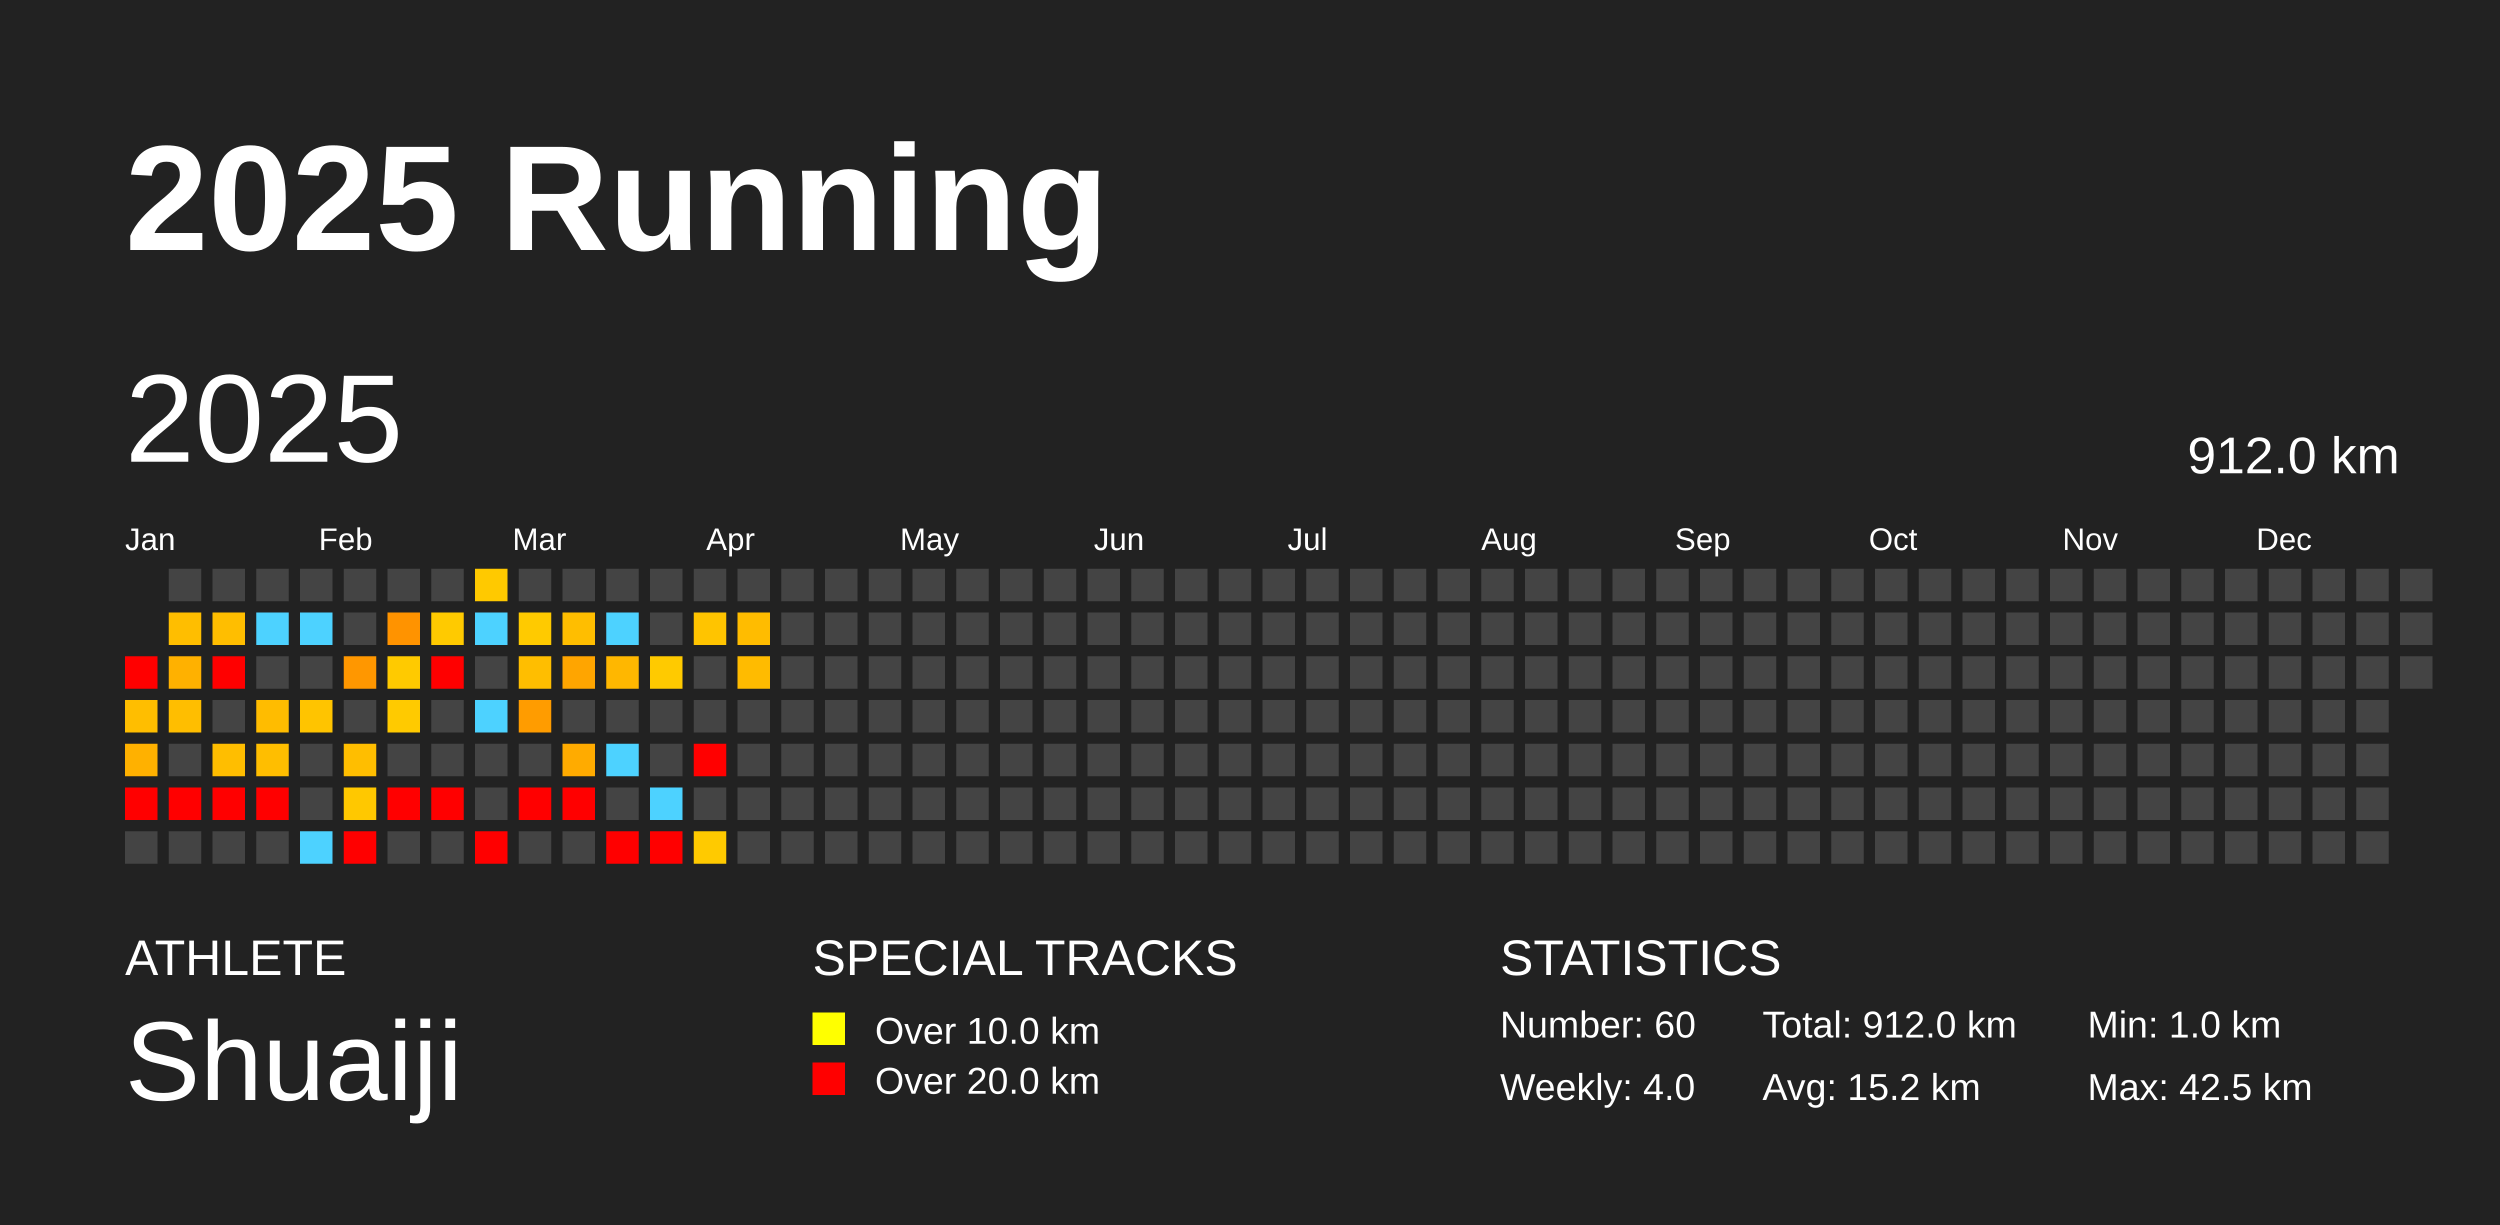
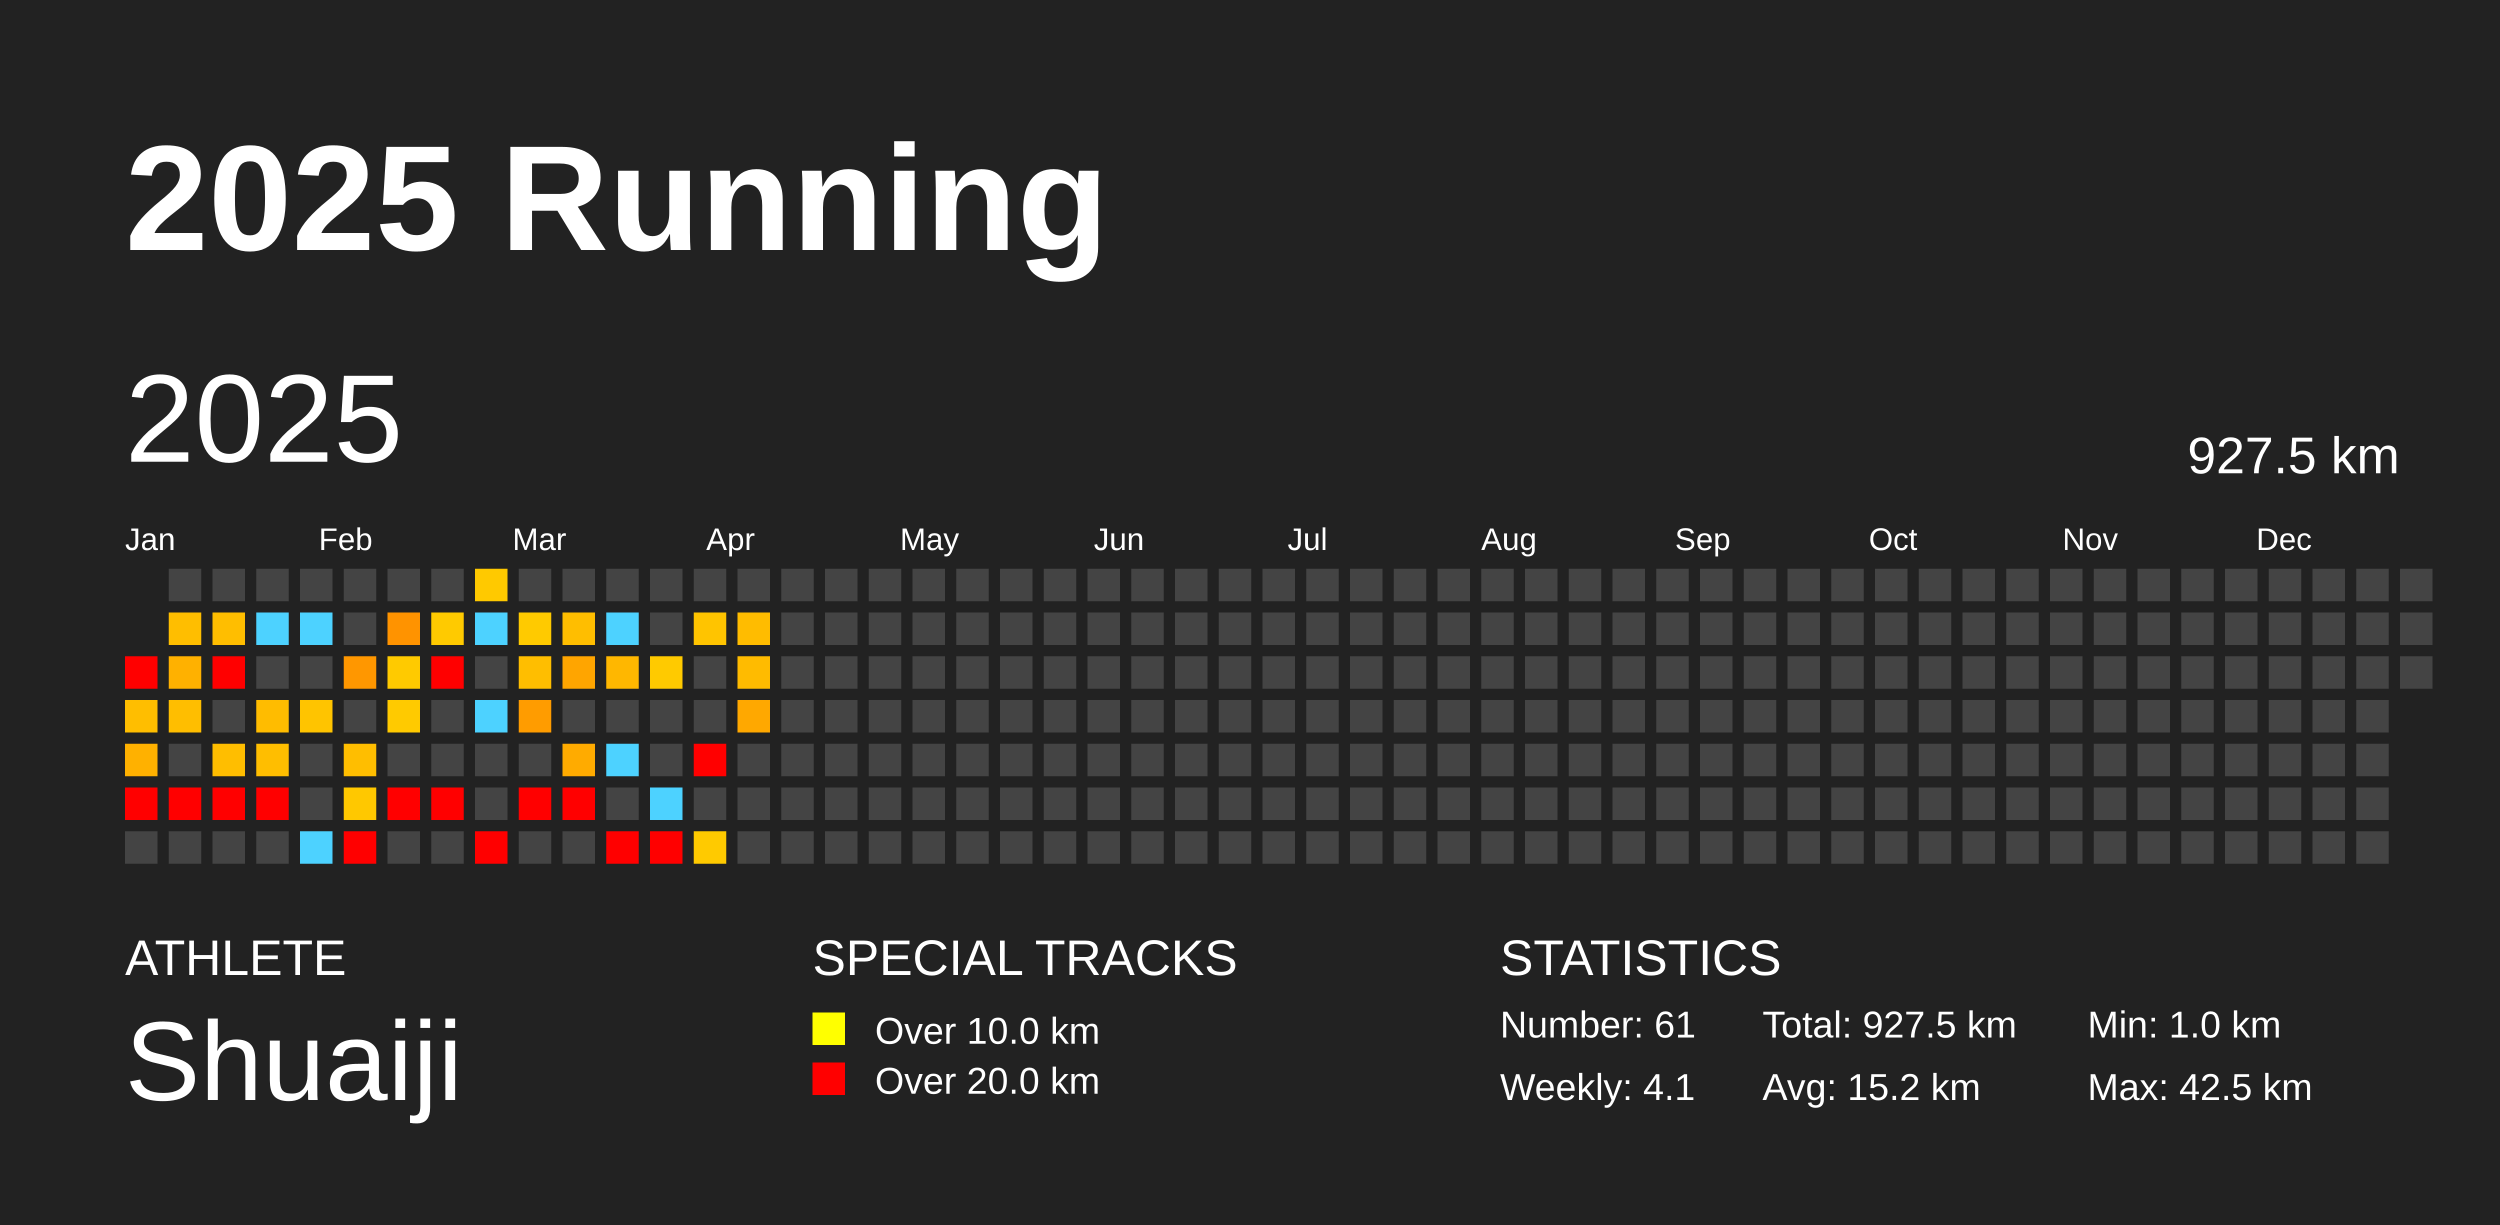
<svg xmlns="http://www.w3.org/2000/svg" baseProfile="full" height="98mm" version="1.1" viewBox="0,0,200,98" width="200mm">
  <defs />
  <rect fill="#222222" height="98" width="200" x="0" y="0" />
  <text fill="#FFFFFF" style="font-size:12px; font-family:Arial; font-weight:bold;" x="10" y="20">2025 Running</text>
  <text fill="#FFFFFF" style="font-size:4px; font-family:Arial" x="10" y="78">ATHLETE</text>
  <text fill="#FFFFFF" style="font-size:9px; font-family:Arial" x="10" y="88">Shuaiji</text>
  <text fill="#FFFFFF" style="font-size:4px; font-family:Arial" x="65" y="78">SPECIAL TRACKS</text>
  <rect fill="yellow" height="2.6" width="2.6" x="65" y="81" />
  <text fill="#FFFFFF" style="font-size:3px; font-family:Arial" x="70" y="83.5">Over 10.0 km</text>
  <rect fill="red" height="2.6" width="2.6" x="65" y="85" />
  <text fill="#FFFFFF" style="font-size:3px; font-family:Arial" x="70" y="87.5">Over 20.0 km</text>
  <text fill="#FFFFFF" style="font-size:4px; font-family:Arial" x="120" y="78">STATISTICS</text>
-   <text fill="#FFFFFF" style="font-size:3px; font-family:Arial" x="120" y="83">Number: 60</text>
-   <text fill="#FFFFFF" style="font-size:3px; font-family:Arial" x="120" y="88">Weekly: 4.0</text>
-   <text fill="#FFFFFF" style="font-size:3px; font-family:Arial" x="141" y="83">Total: 912.0 km</text>
+   <text fill="#FFFFFF" style="font-size:3px; font-family:Arial" x="120" y="83">Number: 61</text>
+   <text fill="#FFFFFF" style="font-size:3px; font-family:Arial" x="120" y="88">Weekly: 4.1</text>
+   <text fill="#FFFFFF" style="font-size:3px; font-family:Arial" x="141" y="83">Total: 927.5 km</text>
  <text fill="#FFFFFF" style="font-size:3px; font-family:Arial" x="141" y="88">Avg: 15.2 km</text>
  <text fill="#FFFFFF" style="font-size:3px; font-family:Arial" x="167" y="83">Min: 1.0 km</text>
  <text fill="#FFFFFF" style="font-size:3px; font-family:Arial" x="167" y="88">Max: 42.5 km</text>
  <text dominant-baseline="hanging" fill="#FFFFFF" style="font-size:10.0px; font-family:Arial;" x="10" y="30">2025</text>
-   <text dominant-baseline="hanging" fill="#FFFFFF" style="font-size:4.125px; font-family:Arial;" x="175" y="35">912.0 km</text>
+   <text dominant-baseline="hanging" fill="#FFFFFF" style="font-size:4.125px; font-family:Arial;" x="175" y="35">927.5 km</text>
  <text fill="#FFFFFF" style="font-size:2.5px; font-family:Arial" x="10.0" y="44">Jan</text>
  <text fill="#FFFFFF" style="font-size:2.5px; font-family:Arial" x="25.5" y="44">Feb</text>
  <text fill="#FFFFFF" style="font-size:2.5px; font-family:Arial" x="41.0" y="44">Mar</text>
  <text fill="#FFFFFF" style="font-size:2.5px; font-family:Arial" x="56.5" y="44">Apr</text>
  <text fill="#FFFFFF" style="font-size:2.5px; font-family:Arial" x="72.0" y="44">May</text>
  <text fill="#FFFFFF" style="font-size:2.5px; font-family:Arial" x="87.5" y="44">Jun</text>
  <text fill="#FFFFFF" style="font-size:2.5px; font-family:Arial" x="103.0" y="44">Jul</text>
  <text fill="#FFFFFF" style="font-size:2.5px; font-family:Arial" x="118.5" y="44">Aug</text>
  <text fill="#FFFFFF" style="font-size:2.5px; font-family:Arial" x="134.0" y="44">Sep</text>
  <text fill="#FFFFFF" style="font-size:2.5px; font-family:Arial" x="149.5" y="44">Oct</text>
  <text fill="#FFFFFF" style="font-size:2.5px; font-family:Arial" x="165.0" y="44">Nov</text>
  <text fill="#FFFFFF" style="font-size:2.5px; font-family:Arial" x="180.5" y="44">Dec</text>
  <rect fill="red" height="2.6" width="2.6" x="10.0" y="52.5" />
  <rect fill="#ffbe00" height="2.6" width="2.6" x="10.0" y="56.0" />
  <rect fill="#ffb100" height="2.6" width="2.6" x="10.0" y="59.5" />
  <rect fill="red" height="2.6" width="2.6" x="10.0" y="63.0" />
  <rect fill="#444444" height="2.6" width="2.6" x="10.0" y="66.5" />
  <rect fill="#444444" height="2.6" width="2.6" x="13.5" y="45.5" />
  <rect fill="#ffbe00" height="2.6" width="2.6" x="13.5" y="49.0" />
  <rect fill="#ffb100" height="2.6" width="2.6" x="13.5" y="52.5" />
  <rect fill="#ffbe00" height="2.6" width="2.6" x="13.5" y="56.0" />
  <rect fill="#444444" height="2.6" width="2.6" x="13.5" y="59.5" />
  <rect fill="red" height="2.6" width="2.6" x="13.5" y="63.0" />
  <rect fill="#444444" height="2.6" width="2.6" x="13.5" y="66.5" />
  <rect fill="#444444" height="2.6" width="2.6" x="17.0" y="45.5" />
  <rect fill="#ffbe00" height="2.6" width="2.6" x="17.0" y="49.0" />
  <rect fill="red" height="2.6" width="2.6" x="17.0" y="52.5" />
  <rect fill="#444444" height="2.6" width="2.6" x="17.0" y="56.0" />
  <rect fill="#ffbe00" height="2.6" width="2.6" x="17.0" y="59.5" />
  <rect fill="red" height="2.6" width="2.6" x="17.0" y="63.0" />
  <rect fill="#444444" height="2.6" width="2.6" x="17.0" y="66.5" />
  <rect fill="#444444" height="2.6" width="2.6" x="20.5" y="45.5" />
  <rect fill="#4dd2ff" height="2.6" width="2.6" x="20.5" y="49.0" />
  <rect fill="#444444" height="2.6" width="2.6" x="20.5" y="52.5" />
  <rect fill="#ffbc00" height="2.6" width="2.6" x="20.5" y="56.0" />
  <rect fill="#ffbe00" height="2.6" width="2.6" x="20.5" y="59.5" />
  <rect fill="red" height="2.6" width="2.6" x="20.5" y="63.0" />
  <rect fill="#444444" height="2.6" width="2.6" x="20.5" y="66.5" />
  <rect fill="#444444" height="2.6" width="2.6" x="24.0" y="45.5" />
  <rect fill="#4dd2ff" height="2.6" width="2.6" x="24.0" y="49.0" />
  <rect fill="#444444" height="2.6" width="2.6" x="24.0" y="52.5" />
  <rect fill="#ffc400" height="2.6" width="2.6" x="24.0" y="56.0" />
  <rect fill="#444444" height="2.6" width="2.6" x="24.0" y="59.5" />
  <rect fill="#444444" height="2.6" width="2.6" x="24.0" y="63.0" />
  <rect fill="#4dd2ff" height="2.6" width="2.6" x="24.0" y="66.5" />
  <rect fill="#444444" height="2.6" width="2.6" x="27.5" y="45.5" />
  <rect fill="#444444" height="2.6" width="2.6" x="27.5" y="49.0" />
  <rect fill="#ff9700" height="2.6" width="2.6" x="27.5" y="52.5" />
  <rect fill="#444444" height="2.6" width="2.6" x="27.5" y="56.0" />
  <rect fill="#ffbe00" height="2.6" width="2.6" x="27.5" y="59.5" />
  <rect fill="#ffc800" height="2.6" width="2.6" x="27.5" y="63.0" />
  <rect fill="red" height="2.6" width="2.6" x="27.5" y="66.5" />
  <rect fill="#444444" height="2.6" width="2.6" x="31.0" y="45.5" />
  <rect fill="#ff9300" height="2.6" width="2.6" x="31.0" y="49.0" />
  <rect fill="#ffca00" height="2.6" width="2.6" x="31.0" y="52.5" />
  <rect fill="#ffca00" height="2.6" width="2.6" x="31.0" y="56.0" />
  <rect fill="#444444" height="2.6" width="2.6" x="31.0" y="59.5" />
  <rect fill="red" height="2.6" width="2.6" x="31.0" y="63.0" />
  <rect fill="#444444" height="2.6" width="2.6" x="31.0" y="66.5" />
  <rect fill="#444444" height="2.6" width="2.6" x="34.5" y="45.5" />
  <rect fill="#ffca00" height="2.6" width="2.6" x="34.5" y="49.0" />
  <rect fill="red" height="2.6" width="2.6" x="34.5" y="52.5" />
  <rect fill="#444444" height="2.6" width="2.6" x="34.5" y="56.0" />
  <rect fill="#444444" height="2.6" width="2.6" x="34.5" y="59.5" />
  <rect fill="red" height="2.6" width="2.6" x="34.5" y="63.0" />
  <rect fill="#444444" height="2.6" width="2.6" x="34.5" y="66.5" />
  <rect fill="#ffc900" height="2.6" width="2.6" x="38.0" y="45.5" />
  <rect fill="#4dd2ff" height="2.6" width="2.6" x="38.0" y="49.0" />
  <rect fill="#444444" height="2.6" width="2.6" x="38.0" y="52.5" />
  <rect fill="#4dd2ff" height="2.6" width="2.6" x="38.0" y="56.0" />
  <rect fill="#444444" height="2.6" width="2.6" x="38.0" y="59.5" />
  <rect fill="#444444" height="2.6" width="2.6" x="38.0" y="63.0" />
  <rect fill="red" height="2.6" width="2.6" x="38.0" y="66.5" />
  <rect fill="#444444" height="2.6" width="2.6" x="41.5" y="45.5" />
  <rect fill="#ffca00" height="2.6" width="2.6" x="41.5" y="49.0" />
  <rect fill="#ffbe00" height="2.6" width="2.6" x="41.5" y="52.5" />
  <rect fill="#ff9c00" height="2.6" width="2.6" x="41.5" y="56.0" />
  <rect fill="#444444" height="2.6" width="2.6" x="41.5" y="59.5" />
  <rect fill="red" height="2.6" width="2.6" x="41.5" y="63.0" />
  <rect fill="#444444" height="2.6" width="2.6" x="41.5" y="66.5" />
  <rect fill="#444444" height="2.6" width="2.6" x="45.0" y="45.5" />
  <rect fill="#ffbe00" height="2.6" width="2.6" x="45.0" y="49.0" />
  <rect fill="#ffa500" height="2.6" width="2.6" x="45.0" y="52.5" />
  <rect fill="#444444" height="2.6" width="2.6" x="45.0" y="56.0" />
  <rect fill="#ffab00" height="2.6" width="2.6" x="45.0" y="59.5" />
  <rect fill="red" height="2.6" width="2.6" x="45.0" y="63.0" />
  <rect fill="#444444" height="2.6" width="2.6" x="45.0" y="66.5" />
  <rect fill="#444444" height="2.6" width="2.6" x="48.5" y="45.5" />
  <rect fill="#4dd2ff" height="2.6" width="2.6" x="48.5" y="49.0" />
  <rect fill="#ffb700" height="2.6" width="2.6" x="48.5" y="52.5" />
  <rect fill="#444444" height="2.6" width="2.6" x="48.5" y="56.0" />
  <rect fill="#4dd2ff" height="2.6" width="2.6" x="48.5" y="59.5" />
  <rect fill="#444444" height="2.6" width="2.6" x="48.5" y="63.0" />
  <rect fill="red" height="2.6" width="2.6" x="48.5" y="66.5" />
  <rect fill="#444444" height="2.6" width="2.6" x="52.0" y="45.5" />
  <rect fill="#444444" height="2.6" width="2.6" x="52.0" y="49.0" />
  <rect fill="#ffca00" height="2.6" width="2.6" x="52.0" y="52.5" />
  <rect fill="#444444" height="2.6" width="2.6" x="52.0" y="56.0" />
  <rect fill="#444444" height="2.6" width="2.6" x="52.0" y="59.5" />
  <rect fill="#4dd2ff" height="2.6" width="2.6" x="52.0" y="63.0" />
  <rect fill="red" height="2.6" width="2.6" x="52.0" y="66.5" />
  <rect fill="#444444" height="2.6" width="2.6" x="55.5" y="45.5" />
  <rect fill="#ffc400" height="2.6" width="2.6" x="55.5" y="49.0" />
  <rect fill="#444444" height="2.6" width="2.6" x="55.5" y="52.5" />
  <rect fill="#444444" height="2.6" width="2.6" x="55.5" y="56.0" />
  <rect fill="red" height="2.6" width="2.6" x="55.5" y="59.5" />
  <rect fill="#444444" height="2.6" width="2.6" x="55.5" y="63.0" />
  <rect fill="#ffca00" height="2.6" width="2.6" x="55.5" y="66.5" />
  <rect fill="#444444" height="2.6" width="2.6" x="59.0" y="45.5" />
  <rect fill="#ffbc00" height="2.6" width="2.6" x="59.0" y="49.0" />
  <rect fill="#ffbb00" height="2.6" width="2.6" x="59.0" y="52.5" />
-   <rect fill="#444444" height="2.6" width="2.6" x="59.0" y="56.0" />
+   <rect fill="#ffa800" height="2.6" width="2.6" x="59.0" y="56.0" />
  <rect fill="#444444" height="2.6" width="2.6" x="59.0" y="59.5" />
  <rect fill="#444444" height="2.6" width="2.6" x="59.0" y="63.0" />
  <rect fill="#444444" height="2.6" width="2.6" x="59.0" y="66.5" />
  <rect fill="#444444" height="2.6" width="2.6" x="62.5" y="45.5" />
  <rect fill="#444444" height="2.6" width="2.6" x="62.5" y="49.0" />
  <rect fill="#444444" height="2.6" width="2.6" x="62.5" y="52.5" />
  <rect fill="#444444" height="2.6" width="2.6" x="62.5" y="56.0" />
  <rect fill="#444444" height="2.6" width="2.6" x="62.5" y="59.5" />
  <rect fill="#444444" height="2.6" width="2.6" x="62.5" y="63.0" />
  <rect fill="#444444" height="2.6" width="2.6" x="62.5" y="66.5" />
  <rect fill="#444444" height="2.6" width="2.6" x="66.0" y="45.5" />
  <rect fill="#444444" height="2.6" width="2.6" x="66.0" y="49.0" />
  <rect fill="#444444" height="2.6" width="2.6" x="66.0" y="52.5" />
  <rect fill="#444444" height="2.6" width="2.6" x="66.0" y="56.0" />
  <rect fill="#444444" height="2.6" width="2.6" x="66.0" y="59.5" />
  <rect fill="#444444" height="2.6" width="2.6" x="66.0" y="63.0" />
  <rect fill="#444444" height="2.6" width="2.6" x="66.0" y="66.5" />
  <rect fill="#444444" height="2.6" width="2.6" x="69.5" y="45.5" />
  <rect fill="#444444" height="2.6" width="2.6" x="69.5" y="49.0" />
  <rect fill="#444444" height="2.6" width="2.6" x="69.5" y="52.5" />
  <rect fill="#444444" height="2.6" width="2.6" x="69.5" y="56.0" />
  <rect fill="#444444" height="2.6" width="2.6" x="69.5" y="59.5" />
  <rect fill="#444444" height="2.6" width="2.6" x="69.5" y="63.0" />
  <rect fill="#444444" height="2.6" width="2.6" x="69.5" y="66.5" />
  <rect fill="#444444" height="2.6" width="2.6" x="73.0" y="45.5" />
  <rect fill="#444444" height="2.6" width="2.6" x="73.0" y="49.0" />
  <rect fill="#444444" height="2.6" width="2.6" x="73.0" y="52.5" />
  <rect fill="#444444" height="2.6" width="2.6" x="73.0" y="56.0" />
  <rect fill="#444444" height="2.6" width="2.6" x="73.0" y="59.5" />
  <rect fill="#444444" height="2.6" width="2.6" x="73.0" y="63.0" />
  <rect fill="#444444" height="2.6" width="2.6" x="73.0" y="66.5" />
  <rect fill="#444444" height="2.6" width="2.6" x="76.5" y="45.5" />
  <rect fill="#444444" height="2.6" width="2.6" x="76.5" y="49.0" />
  <rect fill="#444444" height="2.6" width="2.6" x="76.5" y="52.5" />
  <rect fill="#444444" height="2.6" width="2.6" x="76.5" y="56.0" />
  <rect fill="#444444" height="2.6" width="2.6" x="76.5" y="59.5" />
  <rect fill="#444444" height="2.6" width="2.6" x="76.5" y="63.0" />
  <rect fill="#444444" height="2.6" width="2.6" x="76.5" y="66.5" />
  <rect fill="#444444" height="2.6" width="2.6" x="80.0" y="45.5" />
  <rect fill="#444444" height="2.6" width="2.6" x="80.0" y="49.0" />
  <rect fill="#444444" height="2.6" width="2.6" x="80.0" y="52.5" />
  <rect fill="#444444" height="2.6" width="2.6" x="80.0" y="56.0" />
  <rect fill="#444444" height="2.6" width="2.6" x="80.0" y="59.5" />
  <rect fill="#444444" height="2.6" width="2.6" x="80.0" y="63.0" />
  <rect fill="#444444" height="2.6" width="2.6" x="80.0" y="66.5" />
  <rect fill="#444444" height="2.6" width="2.6" x="83.5" y="45.5" />
  <rect fill="#444444" height="2.6" width="2.6" x="83.5" y="49.0" />
  <rect fill="#444444" height="2.6" width="2.6" x="83.5" y="52.5" />
  <rect fill="#444444" height="2.6" width="2.6" x="83.5" y="56.0" />
  <rect fill="#444444" height="2.6" width="2.6" x="83.5" y="59.5" />
  <rect fill="#444444" height="2.6" width="2.6" x="83.5" y="63.0" />
  <rect fill="#444444" height="2.6" width="2.6" x="83.5" y="66.5" />
  <rect fill="#444444" height="2.6" width="2.6" x="87.0" y="45.5" />
  <rect fill="#444444" height="2.6" width="2.6" x="87.0" y="49.0" />
  <rect fill="#444444" height="2.6" width="2.6" x="87.0" y="52.5" />
  <rect fill="#444444" height="2.6" width="2.6" x="87.0" y="56.0" />
  <rect fill="#444444" height="2.6" width="2.6" x="87.0" y="59.5" />
  <rect fill="#444444" height="2.6" width="2.6" x="87.0" y="63.0" />
  <rect fill="#444444" height="2.6" width="2.6" x="87.0" y="66.5" />
  <rect fill="#444444" height="2.6" width="2.6" x="90.5" y="45.5" />
  <rect fill="#444444" height="2.6" width="2.6" x="90.5" y="49.0" />
  <rect fill="#444444" height="2.6" width="2.6" x="90.5" y="52.5" />
  <rect fill="#444444" height="2.6" width="2.6" x="90.5" y="56.0" />
  <rect fill="#444444" height="2.6" width="2.6" x="90.5" y="59.5" />
  <rect fill="#444444" height="2.6" width="2.6" x="90.5" y="63.0" />
  <rect fill="#444444" height="2.6" width="2.6" x="90.5" y="66.5" />
  <rect fill="#444444" height="2.6" width="2.6" x="94.0" y="45.5" />
  <rect fill="#444444" height="2.6" width="2.6" x="94.0" y="49.0" />
  <rect fill="#444444" height="2.6" width="2.6" x="94.0" y="52.5" />
  <rect fill="#444444" height="2.6" width="2.6" x="94.0" y="56.0" />
  <rect fill="#444444" height="2.6" width="2.6" x="94.0" y="59.5" />
  <rect fill="#444444" height="2.6" width="2.6" x="94.0" y="63.0" />
  <rect fill="#444444" height="2.6" width="2.6" x="94.0" y="66.5" />
  <rect fill="#444444" height="2.6" width="2.6" x="97.5" y="45.5" />
  <rect fill="#444444" height="2.6" width="2.6" x="97.5" y="49.0" />
  <rect fill="#444444" height="2.6" width="2.6" x="97.5" y="52.5" />
  <rect fill="#444444" height="2.6" width="2.6" x="97.5" y="56.0" />
  <rect fill="#444444" height="2.6" width="2.6" x="97.5" y="59.5" />
  <rect fill="#444444" height="2.6" width="2.6" x="97.5" y="63.0" />
  <rect fill="#444444" height="2.6" width="2.6" x="97.5" y="66.5" />
  <rect fill="#444444" height="2.6" width="2.6" x="101.0" y="45.5" />
  <rect fill="#444444" height="2.6" width="2.6" x="101.0" y="49.0" />
  <rect fill="#444444" height="2.6" width="2.6" x="101.0" y="52.5" />
  <rect fill="#444444" height="2.6" width="2.6" x="101.0" y="56.0" />
  <rect fill="#444444" height="2.6" width="2.6" x="101.0" y="59.5" />
  <rect fill="#444444" height="2.6" width="2.6" x="101.0" y="63.0" />
  <rect fill="#444444" height="2.6" width="2.6" x="101.0" y="66.5" />
  <rect fill="#444444" height="2.6" width="2.6" x="104.5" y="45.5" />
  <rect fill="#444444" height="2.6" width="2.6" x="104.5" y="49.0" />
  <rect fill="#444444" height="2.6" width="2.6" x="104.5" y="52.5" />
  <rect fill="#444444" height="2.6" width="2.6" x="104.5" y="56.0" />
  <rect fill="#444444" height="2.6" width="2.6" x="104.5" y="59.5" />
  <rect fill="#444444" height="2.6" width="2.6" x="104.5" y="63.0" />
  <rect fill="#444444" height="2.6" width="2.6" x="104.5" y="66.5" />
  <rect fill="#444444" height="2.6" width="2.6" x="108.0" y="45.5" />
  <rect fill="#444444" height="2.6" width="2.6" x="108.0" y="49.0" />
  <rect fill="#444444" height="2.6" width="2.6" x="108.0" y="52.5" />
  <rect fill="#444444" height="2.6" width="2.6" x="108.0" y="56.0" />
  <rect fill="#444444" height="2.6" width="2.6" x="108.0" y="59.5" />
  <rect fill="#444444" height="2.6" width="2.6" x="108.0" y="63.0" />
  <rect fill="#444444" height="2.6" width="2.6" x="108.0" y="66.5" />
  <rect fill="#444444" height="2.6" width="2.6" x="111.5" y="45.5" />
  <rect fill="#444444" height="2.6" width="2.6" x="111.5" y="49.0" />
  <rect fill="#444444" height="2.6" width="2.6" x="111.5" y="52.5" />
  <rect fill="#444444" height="2.6" width="2.6" x="111.5" y="56.0" />
  <rect fill="#444444" height="2.6" width="2.6" x="111.5" y="59.5" />
  <rect fill="#444444" height="2.6" width="2.6" x="111.5" y="63.0" />
  <rect fill="#444444" height="2.6" width="2.6" x="111.5" y="66.5" />
  <rect fill="#444444" height="2.6" width="2.6" x="115.0" y="45.5" />
  <rect fill="#444444" height="2.6" width="2.6" x="115.0" y="49.0" />
  <rect fill="#444444" height="2.6" width="2.6" x="115.0" y="52.5" />
  <rect fill="#444444" height="2.6" width="2.6" x="115.0" y="56.0" />
  <rect fill="#444444" height="2.6" width="2.6" x="115.0" y="59.5" />
  <rect fill="#444444" height="2.6" width="2.6" x="115.0" y="63.0" />
  <rect fill="#444444" height="2.6" width="2.6" x="115.0" y="66.5" />
  <rect fill="#444444" height="2.6" width="2.6" x="118.5" y="45.5" />
  <rect fill="#444444" height="2.6" width="2.6" x="118.5" y="49.0" />
  <rect fill="#444444" height="2.6" width="2.6" x="118.5" y="52.5" />
  <rect fill="#444444" height="2.6" width="2.6" x="118.5" y="56.0" />
  <rect fill="#444444" height="2.6" width="2.6" x="118.5" y="59.5" />
  <rect fill="#444444" height="2.6" width="2.6" x="118.5" y="63.0" />
  <rect fill="#444444" height="2.6" width="2.6" x="118.5" y="66.5" />
  <rect fill="#444444" height="2.6" width="2.6" x="122.0" y="45.5" />
  <rect fill="#444444" height="2.6" width="2.6" x="122.0" y="49.0" />
  <rect fill="#444444" height="2.6" width="2.6" x="122.0" y="52.5" />
  <rect fill="#444444" height="2.6" width="2.6" x="122.0" y="56.0" />
  <rect fill="#444444" height="2.6" width="2.6" x="122.0" y="59.5" />
  <rect fill="#444444" height="2.6" width="2.6" x="122.0" y="63.0" />
  <rect fill="#444444" height="2.6" width="2.6" x="122.0" y="66.5" />
  <rect fill="#444444" height="2.6" width="2.6" x="125.5" y="45.5" />
  <rect fill="#444444" height="2.6" width="2.6" x="125.5" y="49.0" />
  <rect fill="#444444" height="2.6" width="2.6" x="125.5" y="52.5" />
  <rect fill="#444444" height="2.6" width="2.6" x="125.5" y="56.0" />
  <rect fill="#444444" height="2.6" width="2.6" x="125.5" y="59.5" />
  <rect fill="#444444" height="2.6" width="2.6" x="125.5" y="63.0" />
  <rect fill="#444444" height="2.6" width="2.6" x="125.5" y="66.5" />
  <rect fill="#444444" height="2.6" width="2.6" x="129.0" y="45.5" />
  <rect fill="#444444" height="2.6" width="2.6" x="129.0" y="49.0" />
  <rect fill="#444444" height="2.6" width="2.6" x="129.0" y="52.5" />
  <rect fill="#444444" height="2.6" width="2.6" x="129.0" y="56.0" />
  <rect fill="#444444" height="2.6" width="2.6" x="129.0" y="59.5" />
  <rect fill="#444444" height="2.6" width="2.6" x="129.0" y="63.0" />
  <rect fill="#444444" height="2.6" width="2.6" x="129.0" y="66.5" />
  <rect fill="#444444" height="2.6" width="2.6" x="132.5" y="45.5" />
  <rect fill="#444444" height="2.6" width="2.6" x="132.5" y="49.0" />
  <rect fill="#444444" height="2.6" width="2.6" x="132.5" y="52.5" />
  <rect fill="#444444" height="2.6" width="2.6" x="132.5" y="56.0" />
  <rect fill="#444444" height="2.6" width="2.6" x="132.5" y="59.5" />
  <rect fill="#444444" height="2.6" width="2.6" x="132.5" y="63.0" />
  <rect fill="#444444" height="2.6" width="2.6" x="132.5" y="66.5" />
  <rect fill="#444444" height="2.6" width="2.6" x="136.0" y="45.5" />
  <rect fill="#444444" height="2.6" width="2.6" x="136.0" y="49.0" />
  <rect fill="#444444" height="2.6" width="2.6" x="136.0" y="52.5" />
  <rect fill="#444444" height="2.6" width="2.6" x="136.0" y="56.0" />
  <rect fill="#444444" height="2.6" width="2.6" x="136.0" y="59.5" />
  <rect fill="#444444" height="2.6" width="2.6" x="136.0" y="63.0" />
  <rect fill="#444444" height="2.6" width="2.6" x="136.0" y="66.5" />
  <rect fill="#444444" height="2.6" width="2.6" x="139.5" y="45.5" />
  <rect fill="#444444" height="2.6" width="2.6" x="139.5" y="49.0" />
  <rect fill="#444444" height="2.6" width="2.6" x="139.5" y="52.5" />
  <rect fill="#444444" height="2.6" width="2.6" x="139.5" y="56.0" />
  <rect fill="#444444" height="2.6" width="2.6" x="139.5" y="59.5" />
  <rect fill="#444444" height="2.6" width="2.6" x="139.5" y="63.0" />
  <rect fill="#444444" height="2.6" width="2.6" x="139.5" y="66.5" />
  <rect fill="#444444" height="2.6" width="2.6" x="143.0" y="45.5" />
  <rect fill="#444444" height="2.6" width="2.6" x="143.0" y="49.0" />
  <rect fill="#444444" height="2.6" width="2.6" x="143.0" y="52.5" />
  <rect fill="#444444" height="2.6" width="2.6" x="143.0" y="56.0" />
  <rect fill="#444444" height="2.6" width="2.6" x="143.0" y="59.5" />
  <rect fill="#444444" height="2.6" width="2.6" x="143.0" y="63.0" />
  <rect fill="#444444" height="2.6" width="2.6" x="143.0" y="66.5" />
  <rect fill="#444444" height="2.6" width="2.6" x="146.5" y="45.5" />
  <rect fill="#444444" height="2.6" width="2.6" x="146.5" y="49.0" />
  <rect fill="#444444" height="2.6" width="2.6" x="146.5" y="52.5" />
  <rect fill="#444444" height="2.6" width="2.6" x="146.5" y="56.0" />
  <rect fill="#444444" height="2.6" width="2.6" x="146.5" y="59.5" />
  <rect fill="#444444" height="2.6" width="2.6" x="146.5" y="63.0" />
  <rect fill="#444444" height="2.6" width="2.6" x="146.5" y="66.5" />
  <rect fill="#444444" height="2.6" width="2.6" x="150.0" y="45.5" />
  <rect fill="#444444" height="2.6" width="2.6" x="150.0" y="49.0" />
  <rect fill="#444444" height="2.6" width="2.6" x="150.0" y="52.5" />
  <rect fill="#444444" height="2.6" width="2.6" x="150.0" y="56.0" />
  <rect fill="#444444" height="2.6" width="2.6" x="150.0" y="59.5" />
  <rect fill="#444444" height="2.6" width="2.6" x="150.0" y="63.0" />
  <rect fill="#444444" height="2.6" width="2.6" x="150.0" y="66.5" />
  <rect fill="#444444" height="2.6" width="2.6" x="153.5" y="45.5" />
  <rect fill="#444444" height="2.6" width="2.6" x="153.5" y="49.0" />
  <rect fill="#444444" height="2.6" width="2.6" x="153.5" y="52.5" />
  <rect fill="#444444" height="2.6" width="2.6" x="153.5" y="56.0" />
  <rect fill="#444444" height="2.6" width="2.6" x="153.5" y="59.5" />
  <rect fill="#444444" height="2.6" width="2.6" x="153.5" y="63.0" />
  <rect fill="#444444" height="2.6" width="2.6" x="153.5" y="66.5" />
  <rect fill="#444444" height="2.6" width="2.6" x="157.0" y="45.5" />
  <rect fill="#444444" height="2.6" width="2.6" x="157.0" y="49.0" />
  <rect fill="#444444" height="2.6" width="2.6" x="157.0" y="52.5" />
  <rect fill="#444444" height="2.6" width="2.6" x="157.0" y="56.0" />
  <rect fill="#444444" height="2.6" width="2.6" x="157.0" y="59.5" />
  <rect fill="#444444" height="2.6" width="2.6" x="157.0" y="63.0" />
  <rect fill="#444444" height="2.6" width="2.6" x="157.0" y="66.5" />
  <rect fill="#444444" height="2.6" width="2.6" x="160.5" y="45.5" />
  <rect fill="#444444" height="2.6" width="2.6" x="160.5" y="49.0" />
  <rect fill="#444444" height="2.6" width="2.6" x="160.5" y="52.5" />
  <rect fill="#444444" height="2.6" width="2.6" x="160.5" y="56.0" />
  <rect fill="#444444" height="2.6" width="2.6" x="160.5" y="59.5" />
  <rect fill="#444444" height="2.6" width="2.6" x="160.5" y="63.0" />
  <rect fill="#444444" height="2.6" width="2.6" x="160.5" y="66.5" />
  <rect fill="#444444" height="2.6" width="2.6" x="164.0" y="45.5" />
  <rect fill="#444444" height="2.6" width="2.6" x="164.0" y="49.0" />
  <rect fill="#444444" height="2.6" width="2.6" x="164.0" y="52.5" />
  <rect fill="#444444" height="2.6" width="2.6" x="164.0" y="56.0" />
  <rect fill="#444444" height="2.6" width="2.6" x="164.0" y="59.5" />
  <rect fill="#444444" height="2.6" width="2.6" x="164.0" y="63.0" />
  <rect fill="#444444" height="2.6" width="2.6" x="164.0" y="66.5" />
  <rect fill="#444444" height="2.6" width="2.6" x="167.5" y="45.5" />
  <rect fill="#444444" height="2.6" width="2.6" x="167.5" y="49.0" />
  <rect fill="#444444" height="2.6" width="2.6" x="167.5" y="52.5" />
  <rect fill="#444444" height="2.6" width="2.6" x="167.5" y="56.0" />
  <rect fill="#444444" height="2.6" width="2.6" x="167.5" y="59.5" />
  <rect fill="#444444" height="2.6" width="2.6" x="167.5" y="63.0" />
  <rect fill="#444444" height="2.6" width="2.6" x="167.5" y="66.5" />
  <rect fill="#444444" height="2.6" width="2.6" x="171.0" y="45.5" />
  <rect fill="#444444" height="2.6" width="2.6" x="171.0" y="49.0" />
  <rect fill="#444444" height="2.6" width="2.6" x="171.0" y="52.5" />
  <rect fill="#444444" height="2.6" width="2.6" x="171.0" y="56.0" />
  <rect fill="#444444" height="2.6" width="2.6" x="171.0" y="59.5" />
  <rect fill="#444444" height="2.6" width="2.6" x="171.0" y="63.0" />
  <rect fill="#444444" height="2.6" width="2.6" x="171.0" y="66.5" />
  <rect fill="#444444" height="2.6" width="2.6" x="174.5" y="45.5" />
  <rect fill="#444444" height="2.6" width="2.6" x="174.5" y="49.0" />
  <rect fill="#444444" height="2.6" width="2.6" x="174.5" y="52.5" />
  <rect fill="#444444" height="2.6" width="2.6" x="174.5" y="56.0" />
  <rect fill="#444444" height="2.6" width="2.6" x="174.5" y="59.5" />
  <rect fill="#444444" height="2.6" width="2.6" x="174.5" y="63.0" />
  <rect fill="#444444" height="2.6" width="2.6" x="174.5" y="66.5" />
  <rect fill="#444444" height="2.6" width="2.6" x="178.0" y="45.5" />
  <rect fill="#444444" height="2.6" width="2.6" x="178.0" y="49.0" />
  <rect fill="#444444" height="2.6" width="2.6" x="178.0" y="52.5" />
  <rect fill="#444444" height="2.6" width="2.6" x="178.0" y="56.0" />
  <rect fill="#444444" height="2.6" width="2.6" x="178.0" y="59.5" />
  <rect fill="#444444" height="2.6" width="2.6" x="178.0" y="63.0" />
  <rect fill="#444444" height="2.6" width="2.6" x="178.0" y="66.5" />
  <rect fill="#444444" height="2.6" width="2.6" x="181.5" y="45.5" />
  <rect fill="#444444" height="2.6" width="2.6" x="181.5" y="49.0" />
  <rect fill="#444444" height="2.6" width="2.6" x="181.5" y="52.5" />
  <rect fill="#444444" height="2.6" width="2.6" x="181.5" y="56.0" />
  <rect fill="#444444" height="2.6" width="2.6" x="181.5" y="59.5" />
  <rect fill="#444444" height="2.6" width="2.6" x="181.5" y="63.0" />
  <rect fill="#444444" height="2.6" width="2.6" x="181.5" y="66.5" />
  <rect fill="#444444" height="2.6" width="2.6" x="185.0" y="45.5" />
  <rect fill="#444444" height="2.6" width="2.6" x="185.0" y="49.0" />
  <rect fill="#444444" height="2.6" width="2.6" x="185.0" y="52.5" />
  <rect fill="#444444" height="2.6" width="2.6" x="185.0" y="56.0" />
  <rect fill="#444444" height="2.6" width="2.6" x="185.0" y="59.5" />
  <rect fill="#444444" height="2.6" width="2.6" x="185.0" y="63.0" />
  <rect fill="#444444" height="2.6" width="2.6" x="185.0" y="66.5" />
  <rect fill="#444444" height="2.6" width="2.6" x="188.5" y="45.5" />
  <rect fill="#444444" height="2.6" width="2.6" x="188.5" y="49.0" />
  <rect fill="#444444" height="2.6" width="2.6" x="188.5" y="52.5" />
  <rect fill="#444444" height="2.6" width="2.6" x="188.5" y="56.0" />
  <rect fill="#444444" height="2.6" width="2.6" x="188.5" y="59.5" />
  <rect fill="#444444" height="2.6" width="2.6" x="188.5" y="63.0" />
  <rect fill="#444444" height="2.6" width="2.6" x="188.5" y="66.5" />
  <rect fill="#444444" height="2.6" width="2.6" x="192.0" y="45.5" />
  <rect fill="#444444" height="2.6" width="2.6" x="192.0" y="49.0" />
  <rect fill="#444444" height="2.6" width="2.6" x="192.0" y="52.5" />
</svg>
